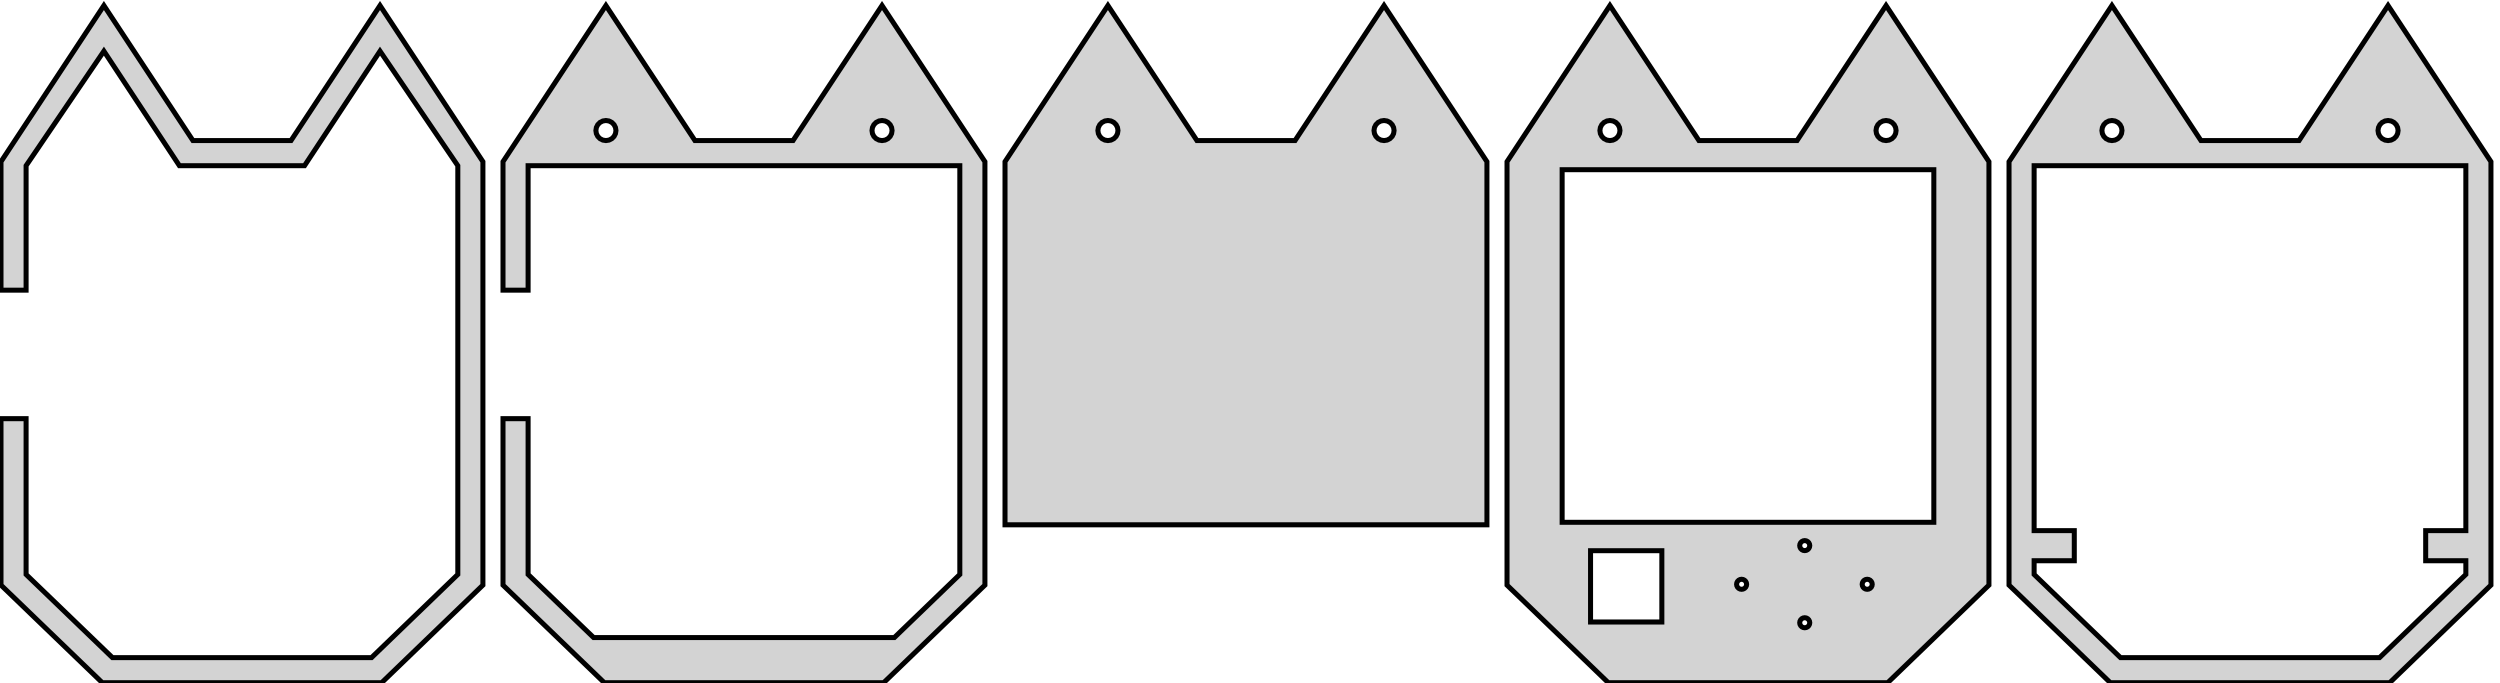
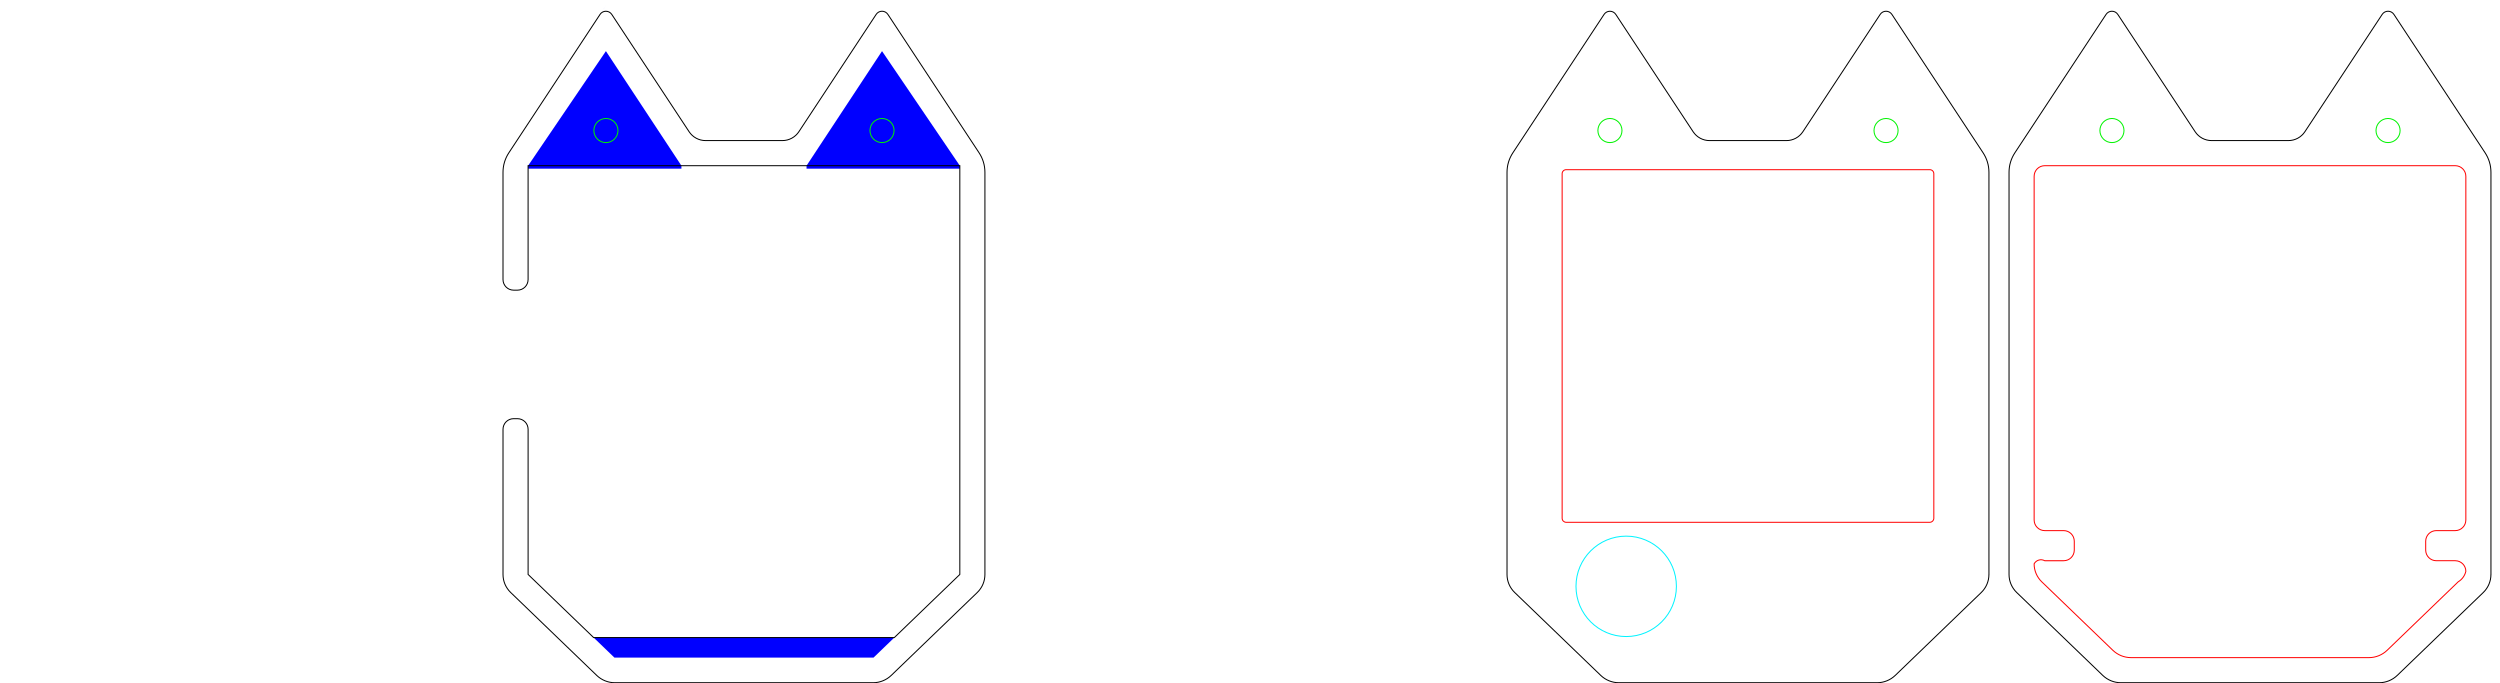
- <svg xmlns="http://www.w3.org/2000/svg" width="249mm" height="68mm" viewBox="-53 -65 249 68" version="1.1">
-   <path d=" M -4.902,-6.723 L -4.902,-48.898 L -15.151,-64.451 L -24.016,-50.998 L -33.784,-50.998 L -42.652,-64.451  L -52.901,-48.898 L -52.901,-36.1 L -50.401,-36.1 L -50.401,-48.498 L -42.652,-59.908 L -35.131,-48.498  L -22.669,-48.498 L -15.151,-59.908 L -7.402,-48.498 L -7.402,-7.785 L -15.998,0.5 L -41.802,0.5  L -50.401,-7.785 L -50.401,-23.3 L -52.901,-23.3 L -52.901,-6.723 L -42.81,3 L -14.99,3  z M 195.098,-6.723 L 195.098,-48.898 L 184.849,-64.451 L 175.984,-50.998 L 166.216,-50.998 L 157.348,-64.451  L 147.099,-48.898 L 147.099,-6.723 L 157.19,3 L 185.01,3 z M 157.041,-51.047 L 156.762,-51.189 L 156.541,-51.41 L 156.399,-51.689 L 156.35,-51.998 L 156.399,-52.307  L 156.541,-52.586 L 156.762,-52.807 L 157.041,-52.949 L 157.35,-52.998 L 157.659,-52.949 L 157.938,-52.807  L 158.159,-52.586 L 158.301,-52.307 L 158.35,-51.998 L 158.301,-51.689 L 158.159,-51.41 L 157.938,-51.189  L 157.659,-51.047 L 157.35,-50.998 z M 184.541,-51.047 L 184.262,-51.189 L 184.041,-51.41 L 183.899,-51.689 L 183.85,-51.998 L 183.899,-52.307  L 184.041,-52.586 L 184.262,-52.807 L 184.541,-52.949 L 184.85,-52.998 L 185.159,-52.949 L 185.438,-52.807  L 185.659,-52.586 L 185.801,-52.307 L 185.85,-51.998 L 185.801,-51.689 L 185.659,-51.41 L 185.438,-51.189  L 185.159,-51.047 L 184.85,-50.998 z M 158.198,0.5 L 149.599,-7.785 L 149.599,-9.151 L 153.599,-9.151 L 153.599,-12.151 L 149.599,-12.151  L 149.599,-48.498 L 192.598,-48.498 L 192.598,-12.151 L 188.598,-12.151 L 188.598,-9.151 L 192.598,-9.151  L 192.598,-7.785 L 184.002,0.5 z M 45.098,-6.723 L 45.098,-48.898 L 34.849,-64.451 L 25.984,-50.998 L 16.216,-50.998 L 7.348,-64.451  L -2.901,-48.898 L -2.901,-36.1 L -0.401,-36.1 L -0.401,-48.498 L 42.598,-48.498 L 42.598,-7.785  L 36.077,-1.5 L 6.122,-1.5 L -0.401,-7.785 L -0.401,-23.3 L -2.901,-23.3 L -2.901,-6.723  L 7.19,3 L 35.01,3 z M 34.541,-51.047 L 34.262,-51.189 L 34.041,-51.41 L 33.899,-51.689 L 33.85,-51.998 L 33.899,-52.307  L 34.041,-52.586 L 34.262,-52.807 L 34.541,-52.949 L 34.85,-52.998 L 35.159,-52.949 L 35.438,-52.807  L 35.659,-52.586 L 35.801,-52.307 L 35.85,-51.998 L 35.801,-51.689 L 35.659,-51.41 L 35.438,-51.189  L 35.159,-51.047 L 34.85,-50.998 z M 7.041,-51.047 L 6.762,-51.189 L 6.541,-51.41 L 6.399,-51.689 L 6.35,-51.998 L 6.399,-52.307  L 6.541,-52.586 L 6.762,-52.807 L 7.041,-52.949 L 7.35,-52.998 L 7.659,-52.949 L 7.938,-52.807  L 8.159,-52.586 L 8.301,-52.307 L 8.35,-51.998 L 8.301,-51.689 L 8.159,-51.41 L 7.938,-51.189  L 7.659,-51.047 L 7.35,-50.998 z M 145.098,-6.723 L 145.098,-48.898 L 134.849,-64.451 L 125.984,-50.998 L 116.216,-50.998 L 107.348,-64.451  L 97.099,-48.898 L 97.099,-6.723 L 107.19,3 L 135.01,3 z M 134.541,-51.047 L 134.262,-51.189 L 134.041,-51.41 L 133.899,-51.689 L 133.85,-51.998 L 133.899,-52.307  L 134.041,-52.586 L 134.262,-52.807 L 134.541,-52.949 L 134.85,-52.998 L 135.159,-52.949 L 135.438,-52.807  L 135.659,-52.586 L 135.801,-52.307 L 135.85,-51.998 L 135.801,-51.689 L 135.659,-51.41 L 135.438,-51.189  L 135.159,-51.047 L 134.85,-50.998 z M 107.041,-51.047 L 106.762,-51.189 L 106.541,-51.41 L 106.399,-51.689 L 106.35,-51.998 L 106.399,-52.307  L 106.541,-52.586 L 106.762,-52.807 L 107.041,-52.949 L 107.35,-52.998 L 107.659,-52.949 L 107.938,-52.807  L 108.159,-52.586 L 108.301,-52.307 L 108.35,-51.998 L 108.301,-51.689 L 108.159,-51.41 L 107.938,-51.189  L 107.659,-51.047 L 107.35,-50.998 z M 102.589,-12.98 L 102.589,-48.1 L 139.609,-48.1 L 139.609,-12.98 z M 126.596,-10.182 L 126.457,-10.254 L 126.346,-10.364 L 126.275,-10.504 L 126.251,-10.658 L 126.275,-10.812  L 126.346,-10.952 L 126.457,-11.062 L 126.596,-11.133 L 126.751,-11.158 L 126.905,-11.133 L 127.044,-11.062  L 127.155,-10.952 L 127.226,-10.812 L 127.251,-10.658 L 127.226,-10.504 L 127.155,-10.364 L 127.044,-10.254  L 126.905,-10.182 L 126.751,-10.158 z M 105.419,-3.05 L 105.419,-10.151 L 112.52,-10.151 L 112.52,-3.05 z M 132.819,-6.329 L 132.68,-6.4 L 132.569,-6.511 L 132.498,-6.65 L 132.473,-6.805 L 132.498,-6.96  L 132.569,-7.099 L 132.68,-7.21 L 132.819,-7.281 L 132.973,-7.305 L 133.128,-7.281 L 133.267,-7.21  L 133.378,-7.099 L 133.449,-6.96 L 133.473,-6.805 L 133.449,-6.65 L 133.378,-6.511 L 133.267,-6.4  L 133.128,-6.329 L 132.973,-6.305 z M 120.309,-6.329 L 120.17,-6.4 L 120.059,-6.511 L 119.988,-6.65 L 119.964,-6.805 L 119.988,-6.96  L 120.059,-7.099 L 120.17,-7.21 L 120.309,-7.281 L 120.464,-7.305 L 120.618,-7.281 L 120.757,-7.21  L 120.868,-7.099 L 120.939,-6.96 L 120.964,-6.805 L 120.939,-6.65 L 120.868,-6.511 L 120.757,-6.4  L 120.618,-6.329 L 120.464,-6.305 z M 126.596,-2.499 L 126.457,-2.57 L 126.346,-2.681 L 126.275,-2.82 L 126.251,-2.975 L 126.275,-3.13  L 126.346,-3.269 L 126.457,-3.38 L 126.596,-3.451 L 126.751,-3.475 L 126.905,-3.451 L 127.044,-3.38  L 127.155,-3.269 L 127.226,-3.13 L 127.251,-2.975 L 127.226,-2.82 L 127.155,-2.681 L 127.044,-2.57  L 126.905,-2.499 L 126.751,-2.475 z M 95.098,-48.898 L 84.849,-64.451 L 75.984,-50.998 L 66.216,-50.998 L 57.348,-64.451 L 47.099,-48.898  L 47.099,-12.73 L 95.098,-12.73 z M 84.541,-51.047 L 84.262,-51.189 L 84.041,-51.41 L 83.899,-51.689 L 83.85,-51.998 L 83.899,-52.307  L 84.041,-52.586 L 84.262,-52.807 L 84.541,-52.949 L 84.85,-52.998 L 85.159,-52.949 L 85.438,-52.807  L 85.659,-52.586 L 85.801,-52.307 L 85.85,-51.998 L 85.801,-51.689 L 85.659,-51.41 L 85.438,-51.189  L 85.159,-51.047 L 84.85,-50.998 z M 57.041,-51.047 L 56.762,-51.189 L 56.541,-51.41 L 56.399,-51.689 L 56.35,-51.998 L 56.399,-52.307  L 56.541,-52.586 L 56.762,-52.807 L 57.041,-52.949 L 57.35,-52.998 L 57.659,-52.949 L 57.938,-52.807  L 58.159,-52.586 L 58.301,-52.307 L 58.35,-51.998 L 58.301,-51.689 L 58.159,-51.41 L 57.938,-51.189  L 57.659,-51.047 L 57.35,-50.998 z " stroke="black" fill="lightgray" stroke-width="0.5" />
+ <svg xmlns="http://www.w3.org/2000/svg" width="249mm" height="68mm" viewBox="-53 -65 249 68" version="1.1" id="svg15123">
+   <defs id="defs15127">
+     </defs>
+   <g id="g20878">
+     <path d="m 157.436,-0.234 -7.075,-6.816 a 2.489,2.489 66.967 0 1 -0.762,-1.793 0.779,0.779 163.79 0 1 1.058,-0.308 h 1.883 a 1.058,1.058 135 0 0 1.058,-1.058 v -0.883 A 1.058,1.058 45 0 0 152.541,-12.151 h -1.883 a 1.058,1.058 45 0 1 -1.058,-1.058 v -34.23 a 1.058,1.058 135 0 1 1.058,-1.058 l 40.882,0 a 1.058,1.058 45 0 1 1.058,1.058 l 0,34.23 a 1.058,1.058 135 0 1 -1.058,1.058 l -1.883,0 a 1.058,1.058 135 0 0 -1.058,1.058 v 0.883 a 1.058,1.058 45 0 0 1.058,1.058 h 1.883 a 1.058,1.058 45 0 1 1.058,1.058 1.65,1.65 126.175 0 1 -0.762,1.042 l -7.072,6.816 A 2.623,2.623 158.028 0 1 182.944,0.5 h -23.687 a 2.624,2.624 21.967 0 1 -1.82,-0.734 z" id="path15254" style="fill:none;stroke:#ff0000;stroke-width:0.1;stroke-dasharray:none;stroke-opacity:1" />
+     <path d="M 195.098,-7.781 V -47.84 a 3.529,3.529 73.308 0 0 -0.582,-1.942 l -9.084,-13.786 a 0.697,0.697 180 0 0 -1.165,5e-6 l -7.7,11.686 a 1.965,1.965 151.692 0 1 -1.641,0.884 l -7.651,0 a 1.965,1.965 28.304 0 1 -1.641,-0.884 l -7.703,-11.686 a 0.698,0.698 179.996 0 0 -1.165,8.6e-5 l -9.084,13.786 a 3.529,3.529 106.692 0 0 -0.582,1.942 v 40.058 a 2.489,2.489 66.968 0 0 0.762,1.793 l 8.567,8.254 A 2.624,2.624 21.968 0 0 158.248,3 h 25.703 a 2.623,2.623 158.028 0 0 1.82,-0.734 l 8.564,-8.254 a 2.49,2.49 113.028 0 0 0.762,-1.793 z" id="path15248" style="fill:none;stroke:#000000;stroke-width:0.1;stroke-dasharray:none;stroke-opacity:1" />
+     <circle style="fill:none;fill-opacity:0;stroke:#00f300;stroke-width:0.1;stroke-linecap:round;stroke-linejoin:round;stroke-dasharray:none;stroke-opacity:1" id="path17380-9" cx="157.35" cy="-51.998" r="1.2" />
+     <circle style="fill:none;fill-opacity:0;stroke:#00f300;stroke-width:0.1;stroke-linecap:round;stroke-linejoin:round;stroke-dasharray:none;stroke-opacity:1" id="path17380-1" cx="184.85" cy="-51.998" r="1.2" />
+   </g>
+   <g id="g20865">
+     <g id="g17297" transform="translate(50.00001)">
+       <path id="path15256-6" style="fill:#0000ff;fill-opacity:1;stroke:none;stroke-width:0.1;stroke-dasharray:none;stroke-opacity:1" d="m -42.652,-64.451 -10.248,15.553 10.249,-15.553 z m 5.16e-4,4.543 -7.749,11.41 V -48.198 h 15.27 v -0.3 z m 27.501,0 -7.518,11.41 V -48.198 h 15.267 v -0.3 z M -43.878,-1.5 l 2.076,2 h 25.804 L -13.923,-1.5 Z" />
+     </g>
+     <path d="M 45.098,-7.781 V -47.84 a 3.529,3.529 73.308 0 0 -0.582,-1.942 l -9.084,-13.786 a 0.697,0.697 180 0 0 -1.165,5e-6 l -7.7,11.686 A 1.965,1.965 151.692 0 1 24.926,-50.998 h -7.651 a 1.965,1.965 28.304 0 1 -1.641,-0.884 L 7.93,-63.567 a 0.698,0.698 179.996 0 0 -1.165,8.7e-5 l -9.084,13.786 a 3.529,3.529 106.692 0 0 -0.582,1.942 v 10.681 A 1.058,1.058 45 0 0 -1.843,-36.1 h 0.383 a 1.058,1.058 135 0 0 1.058,-1.058 l 0,-11.34 H 42.598 V -7.785 L 36.077,-1.5 H 6.122 L -0.401,-7.785 V -22.242 A 1.058,1.058 45 0 0 -1.459,-23.3 h -0.383 a 1.058,1.058 135 0 0 -1.058,1.058 v 14.46 a 2.489,2.489 66.968 0 0 0.762,1.793 L 6.428,2.266 A 2.624,2.624 21.968 0 0 8.248,3 H 33.952 a 2.623,2.623 158.028 0 0 1.82,-0.734 l 8.564,-8.254 A 2.49,2.49 113.028 0 0 45.098,-7.781 Z" id="path15256" style="fill:none;stroke:#000000;stroke-width:0.1;stroke-dasharray:none;stroke-opacity:1" />
+     <circle style="fill:none;fill-opacity:0;stroke:#00f300;stroke-width:0.1;stroke-linecap:round;stroke-linejoin:round;stroke-dasharray:none;stroke-opacity:1" id="path17380-27" cx="34.85" cy="-51.998" r="1.2" />
+     <circle style="fill:none;fill-opacity:0;stroke:#00f300;stroke-width:0.1;stroke-linecap:round;stroke-linejoin:round;stroke-dasharray:none;stroke-opacity:1" id="path17380-0" cx="7.35" cy="-51.998" r="1.2" />
+   </g>
+   <g id="g20872">
+     <path d="m 145.098,-7.781 0,-40.058 a 3.529,3.529 73.308 0 0 -0.582,-1.942 l -9.084,-13.786 a 0.697,0.697 180 0 0 -1.165,5e-6 l -7.7,11.686 a 1.965,1.965 151.692 0 1 -1.641,0.884 l -7.651,0 a 1.965,1.965 28.304 0 1 -1.641,-0.884 l -7.703,-11.686 a 0.698,0.698 179.996 0 0 -1.165,8.6e-5 l -9.084,13.786 A 3.529,3.529 106.692 0 0 97.099,-47.84 v 40.058 a 2.489,2.489 66.968 0 0 0.762,1.793 l 8.567,8.254 A 2.624,2.624 21.968 0 0 108.248,3 h 25.703 a 2.623,2.623 158.028 0 0 1.82,-0.734 l 8.564,-8.254 a 2.49,2.49 113.028 0 0 0.762,-1.793 z" id="path15262" style="fill:none;stroke:#000000;stroke-width:0.1;stroke-dasharray:none;stroke-opacity:1" />
+     <circle style="fill:none;fill-opacity:0;stroke:#00f300;stroke-width:0.1;stroke-linecap:round;stroke-linejoin:round;stroke-dasharray:none;stroke-opacity:1" id="path17380" cx="107.35" cy="-51.998" r="1.2" />
+     <circle style="fill:none;fill-opacity:0;stroke:#00f300;stroke-width:0.1;stroke-linecap:round;stroke-linejoin:round;stroke-dasharray:none;stroke-opacity:1" id="path17380-2" cx="134.85" cy="-51.998" r="1.2" />
+     <circle style="fill:none;fill-opacity:0;stroke:#00f3ff;stroke-width:0.1;stroke-linecap:round;stroke-linejoin:round;stroke-dasharray:none;stroke-opacity:1" id="path17697" cx="108.969" cy="-6.6" r="5" />
+     <rect style="fill:none;fill-opacity:0;stroke:#ff0000;stroke-width:0.1;stroke-linecap:round;stroke-linejoin:round;stroke-dasharray:none;stroke-opacity:1" id="rect18644" width="37.02" height="35.12" x="102.589" y="-48.1" rx="0.4" ry="0.4" />
+   </g>
</svg>
